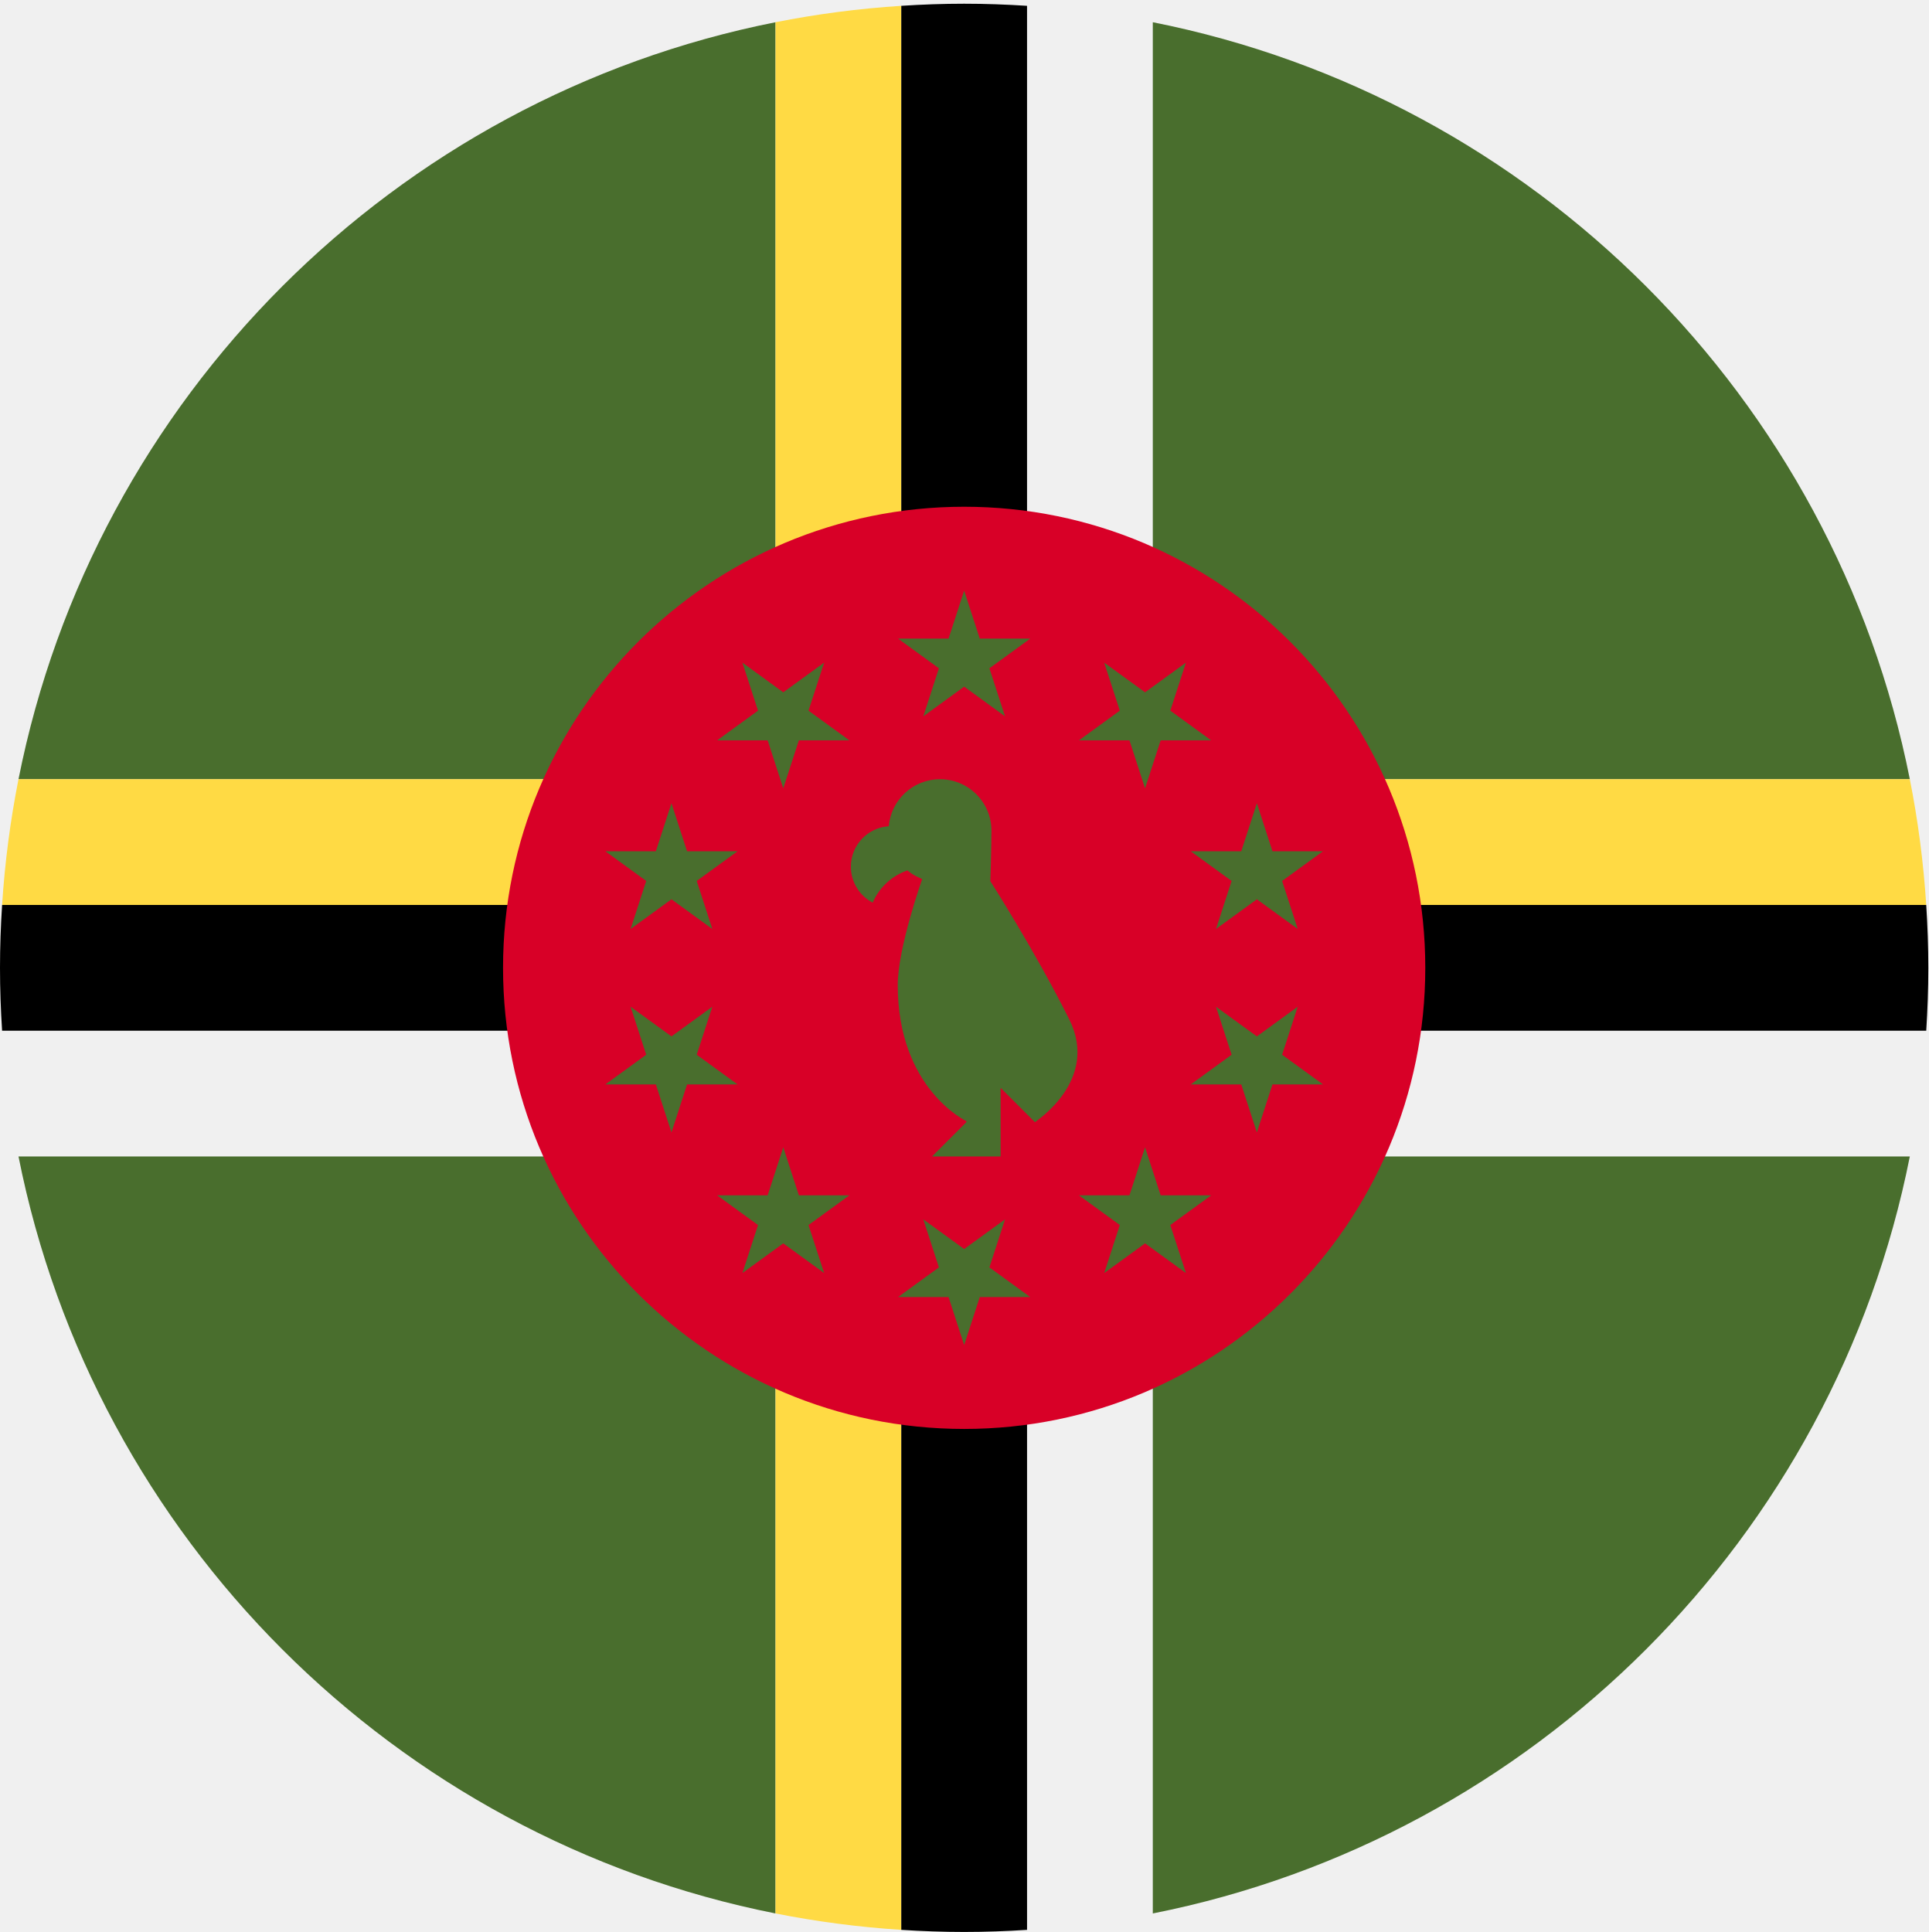
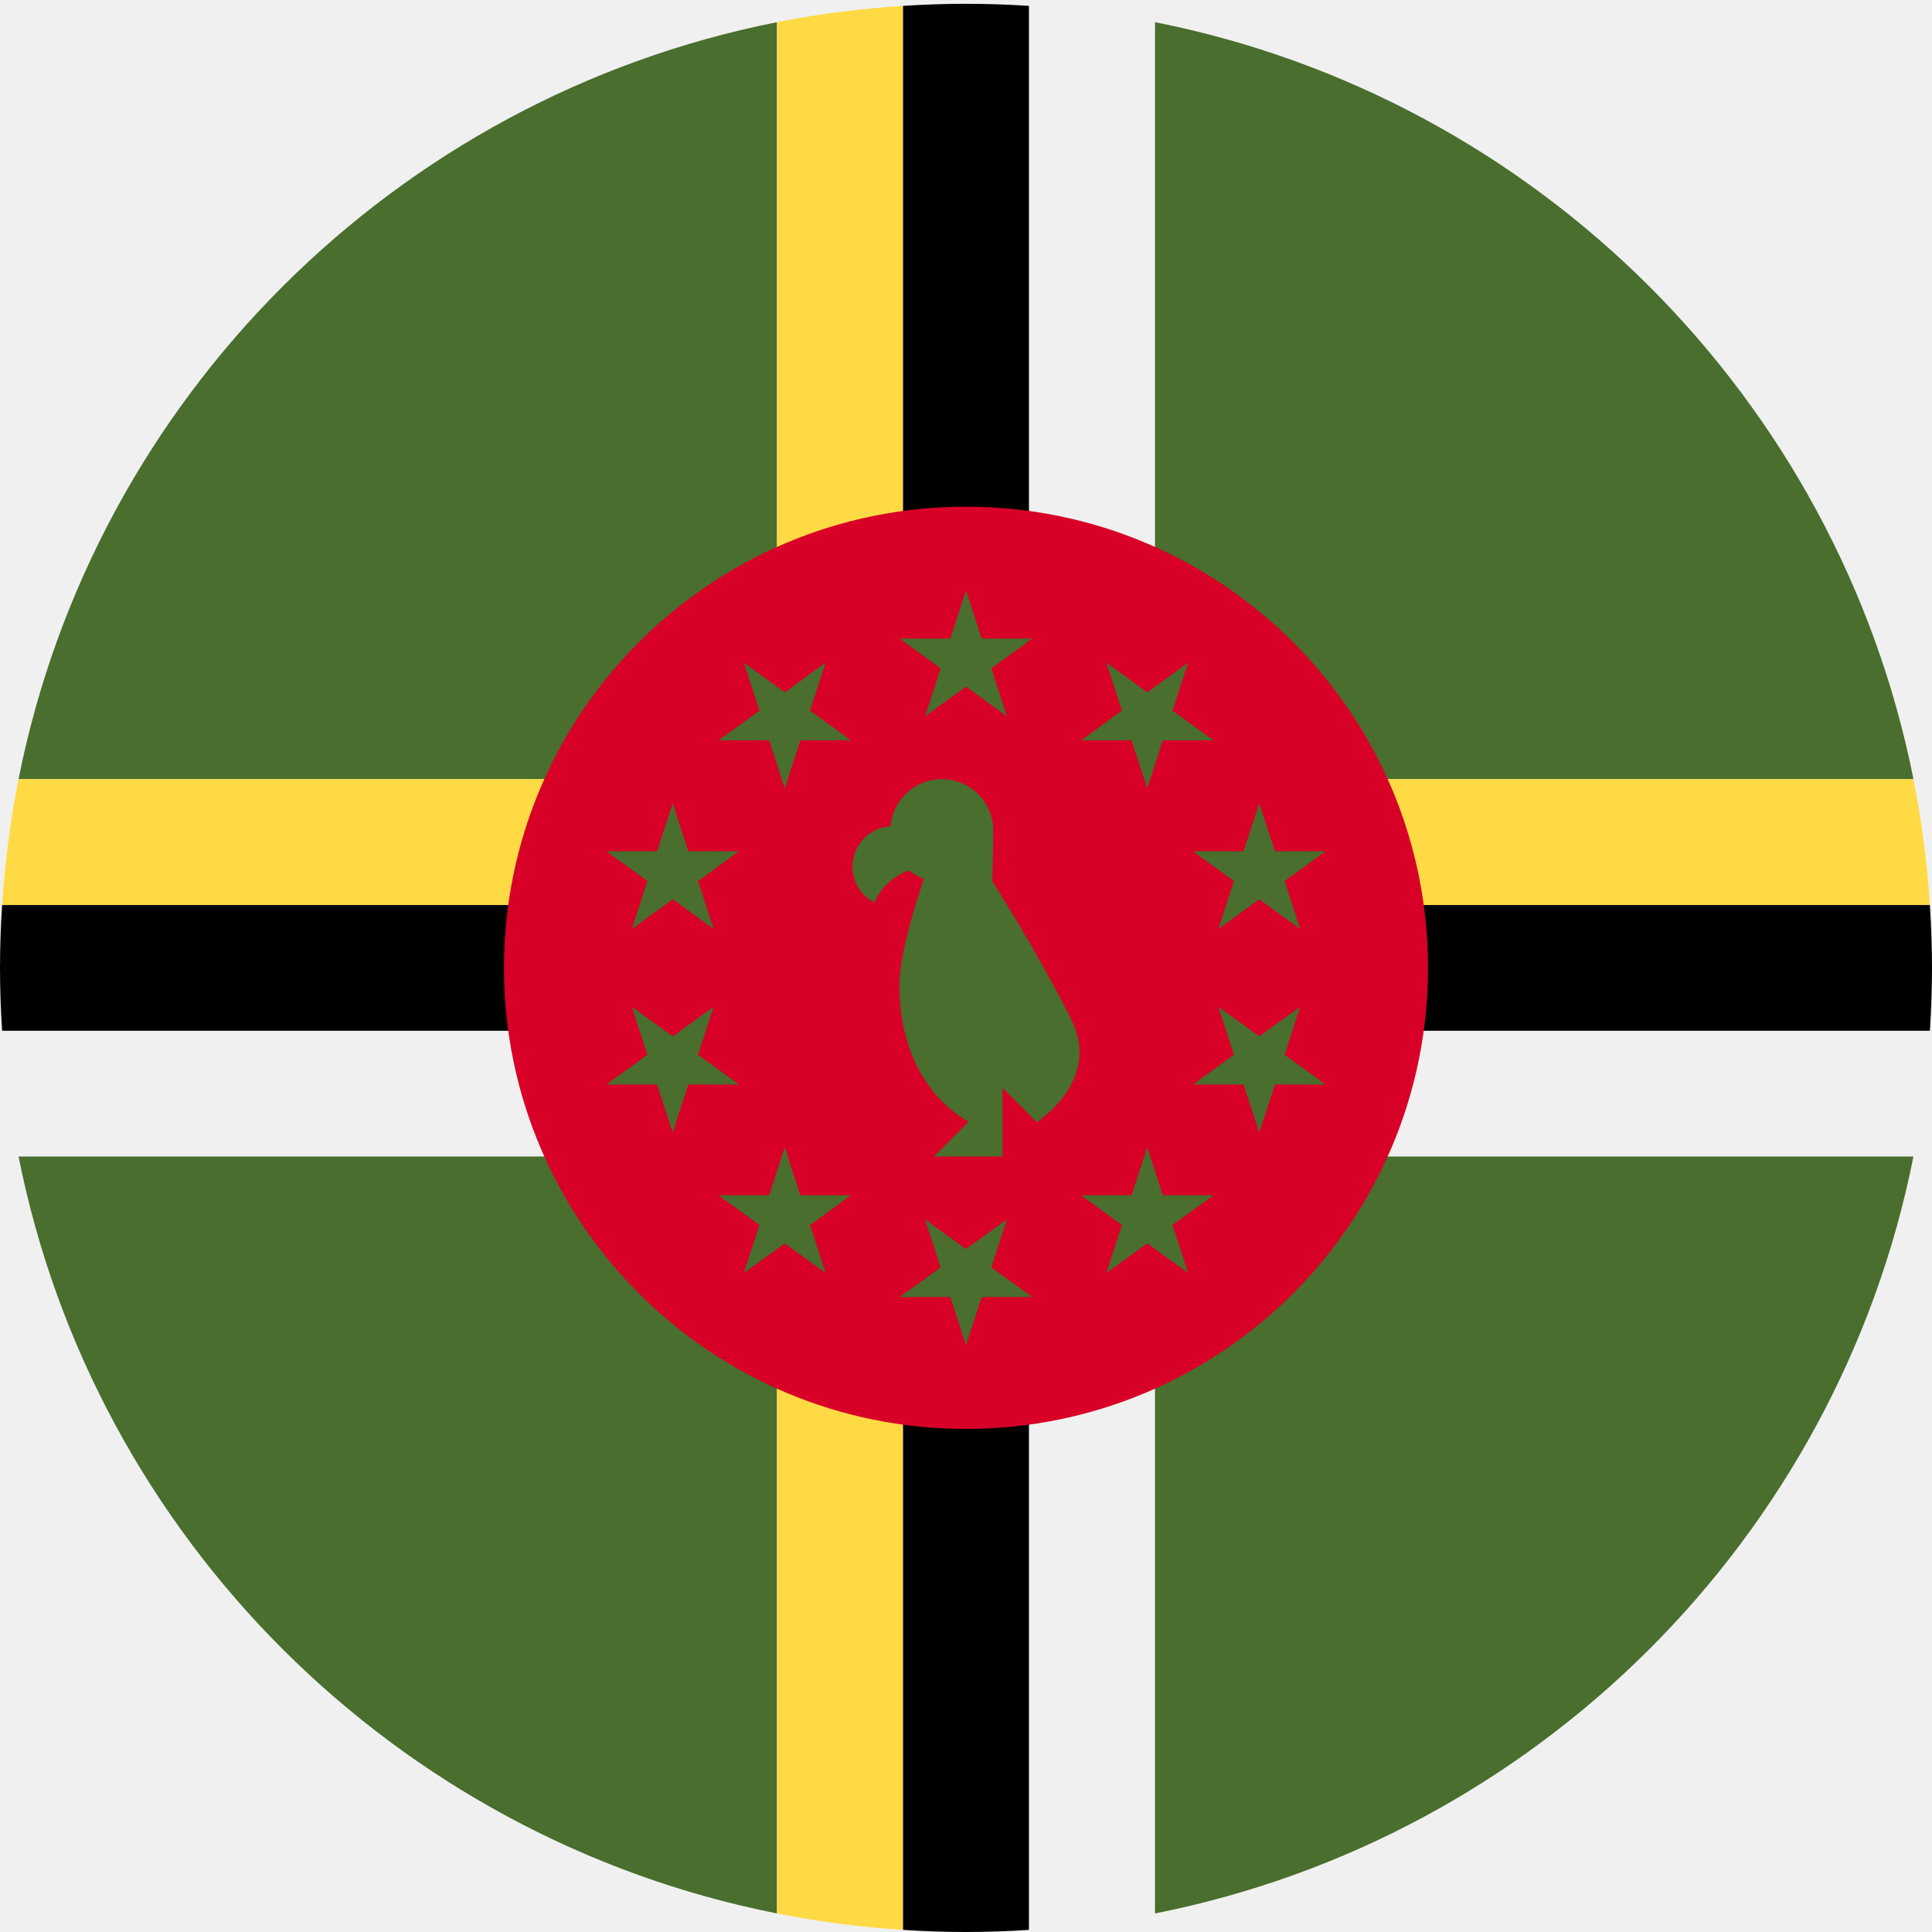
- <svg xmlns="http://www.w3.org/2000/svg" width="512" height="513" viewBox="0 0 512 513" fill="none">
-   <g clip-path="url(#clip0_105_1377)">
-     <path d="M256 512.989C397.385 512.989 512 398.374 512 256.989C512 115.604 397.385 0.989 256 0.989C114.615 0.989 0 115.604 0 256.989C0 398.374 114.615 512.989 256 512.989Z" fill="#F0F0F0" />
-     <path d="M306.087 508.076C407.29 488 487.011 408.278 507.087 307.076H306.087V508.076Z" fill="#496E2D" />
-     <path d="M4.913 307.076C24.988 408.278 104.71 488 205.913 508.076V307.076H4.913Z" fill="#496E2D" />
-     <path d="M507.087 206.902C487.011 105.7 407.29 25.978 306.087 5.902V206.902H507.087Z" fill="#496E2D" />
-     <path d="M205.913 5.902C104.71 25.978 24.988 105.7 4.913 206.902H205.913V5.902Z" fill="#496E2D" />
-     <path d="M239.304 307.076H205.913V508.076C216.81 510.237 227.957 511.701 239.304 512.432V307.076Z" fill="#FFDA44" />
-     <path d="M239.304 206.902V1.546C227.957 2.276 216.809 3.741 205.913 5.902V206.902H239.304Z" fill="#FFDA44" />
-     <path d="M272.696 1.546C267.174 1.189 261.611 0.989 256 0.989C250.389 0.989 244.826 1.189 239.304 1.546V206.903H272.695V1.546H272.696Z" fill="black" />
-     <path d="M239.304 512.432C244.826 512.789 250.389 512.989 256 512.989C261.611 512.989 267.174 512.789 272.696 512.432V307.076H239.305V512.432H239.304Z" fill="black" />
-     <path d="M205.913 240.293V206.902H4.913C2.751 217.8 1.287 228.946 0.557 240.293H205.913Z" fill="#FFDA44" />
-     <path d="M306.087 240.293H511.444C510.714 228.946 509.249 217.8 507.088 206.902H306.088V240.293H306.087Z" fill="#FFDA44" />
-     <path d="M306.087 273.685H511.444C511.8 268.164 512 262.6 512 256.989C512 251.378 511.8 245.814 511.443 240.293H306.087V273.685Z" fill="black" />
-     <path d="M0.557 240.293C0.201 245.814 0 251.378 0 256.989C0 262.6 0.201 268.164 0.557 273.685H205.914V240.294H0.557V240.293Z" fill="black" />
-     <path d="M256 379.424C323.619 379.424 378.435 324.608 378.435 256.989C378.435 189.37 323.619 134.554 256 134.554C188.381 134.554 133.565 189.37 133.565 256.989C133.565 324.608 188.381 379.424 256 379.424Z" fill="#D80027" />
-     <path d="M283.894 270.649C274.787 252.436 262.95 233.976 262.95 233.976C262.95 233.976 263.244 225.571 263.244 220.563C263.244 213.019 257.128 206.903 249.584 206.903C242.437 206.903 236.581 212.394 235.984 219.385C230.364 219.752 225.917 224.414 225.917 230.126C225.917 234.279 228.27 237.878 231.714 239.677C233.426 235.673 236.778 232.547 240.924 231.122C241.6 231.675 242.326 232.169 243.101 232.588L244.851 233.426C244.851 233.426 238.362 251.717 238.362 261.543C238.362 289.167 256.576 297.686 256.576 297.686V297.971L247.469 307.077H265.682V288.863L274.789 297.97C274.869 297.799 292.039 286.94 283.894 270.649Z" fill="#496E2D" />
-     <path d="M256 156.815L260.144 169.569H273.554L262.705 177.452L266.85 190.206L256 182.324L245.15 190.206L249.295 177.452L238.446 169.569H251.856L256 156.815Z" fill="#496E2D" />
-     <path d="M197.12 175.947L207.968 183.83L218.818 175.946L214.674 188.702L225.524 196.583L212.113 196.584L207.969 209.338L203.824 196.584L190.414 196.583L201.263 188.7L197.12 175.947Z" fill="#496E2D" />
-     <path d="M160.729 226.034H174.138L178.283 213.28L182.427 226.034L195.838 226.033L184.989 233.917L189.134 246.671L178.283 238.788L167.434 246.67L171.577 233.916L160.729 226.034Z" fill="#496E2D" />
-     <path d="M160.729 287.944L171.577 280.063L167.433 267.308L178.283 275.191L189.133 267.308L184.989 280.062L195.839 287.945L182.427 287.946L178.283 300.699L174.138 287.944H160.729Z" fill="#496E2D" />
-     <path d="M197.12 338.031L201.263 325.279L190.413 317.396H203.824L207.969 304.641L212.113 317.395H225.524L214.674 325.279L218.818 338.032L207.968 330.149L197.12 338.031Z" fill="#496E2D" />
-     <path d="M256 357.163L251.856 344.411H238.446L249.295 336.527L245.15 323.773L256 331.654L266.849 323.772L262.705 336.527L273.554 344.41L260.144 344.411L256 357.163Z" fill="#496E2D" />
-     <path d="M314.88 338.031L304.032 330.149L293.183 338.033L297.326 325.279L286.476 317.396L299.887 317.395L304.03 304.641L308.176 317.396H321.586L310.737 325.279L314.88 338.031Z" fill="#496E2D" />
-     <path d="M351.271 287.944H337.862L333.717 300.699L329.573 287.946H316.161L327.011 280.062L322.866 267.309L333.717 275.191L344.565 267.309L340.423 280.063L351.271 287.944Z" fill="#496E2D" />
-     <path d="M351.271 226.034L340.423 233.916L344.566 246.67L333.717 238.788L322.867 246.672L327.011 233.917L316.161 226.035L329.573 226.033L333.716 213.281L337.862 226.034H351.271Z" fill="#496E2D" />
-     <path d="M314.88 175.947L310.737 188.7L321.586 196.583H308.176L304.032 209.338L299.887 196.584L286.476 196.585L297.326 188.7L293.182 175.948L304.032 183.829L314.88 175.947Z" fill="#496E2D" />
-   </g>
+ <svg xmlns="http://www.w3.org/2000/svg" width="50px" height="50px" viewBox="0 0 50 50" version="1.1">
  <defs>
-     <clipPath id="clip0_105_1377">
-       <rect width="512" height="512" fill="white" transform="translate(0 0.989258)" />
+     <clipPath id="clip1">
+       <path d="M 0 0.098 L 50 0.098 L 50 50 L 0 50 Z M 0 0.098 " />
+     </clipPath>
+     <clipPath id="clip2">
+       <path d="M 29 0.098 L 50 0.098 L 50 21 L 29 21 Z M 29 0.098 " />
+     </clipPath>
+     <clipPath id="clip3">
+       <path d="M 0 0.098 L 21 0.098 L 21 21 L 0 21 Z M 0 0.098 " />
+     </clipPath>
+     <clipPath id="clip4">
+       <path d="M 20 0.098 L 24 0.098 L 24 21 L 20 21 Z M 20 0.098 " />
+     </clipPath>
+     <clipPath id="clip5">
+       <path d="M 23 0.098 L 27 0.098 L 27 21 L 23 21 Z M 23 0.098 " />
    </clipPath>
  </defs>
+   <g id="surface1">
+     <g clip-path="url(#clip1)" clip-rule="nonzero">
+       <path style=" stroke:none;fill-rule:nonzero;fill:rgb(94.118%,94.118%,94.118%);fill-opacity:1;" d="M 25 50 C 38.809 50 50 38.828 50 25.047 C 50 11.266 38.809 0.098 25 0.098 C 11.191 0.098 0 11.266 0 25.047 C 0 38.828 11.191 50 25 50 Z M 25 50 " />
+     </g>
+     <path style=" stroke:none;fill-rule:nonzero;fill:rgb(28.627%,43.137%,17.647%);fill-opacity:1;" d="M 29.891 49.52 C 39.773 47.562 47.559 39.793 49.52 29.93 L 29.891 29.93 Z M 29.891 49.52 " />
+     <path style=" stroke:none;fill-rule:nonzero;fill:rgb(28.627%,43.137%,17.647%);fill-opacity:1;" d="M 0.48 29.93 C 2.441 39.793 10.227 47.562 20.109 49.52 L 20.109 29.93 Z M 0.48 29.93 " />
+     <g clip-path="url(#clip2)" clip-rule="nonzero">
+       <path style=" stroke:none;fill-rule:nonzero;fill:rgb(28.627%,43.137%,17.647%);fill-opacity:1;" d="M 49.52 20.164 C 47.559 10.301 39.773 2.531 29.891 0.574 L 29.891 20.164 Z M 49.52 20.164 " />
+     </g>
+     <g clip-path="url(#clip3)" clip-rule="nonzero">
+       <path style=" stroke:none;fill-rule:nonzero;fill:rgb(28.627%,43.137%,17.647%);fill-opacity:1;" d="M 20.109 0.574 C 10.227 2.531 2.441 10.301 0.48 20.164 L 20.109 20.164 Z M 20.109 0.574 " />
+     </g>
+     <path style=" stroke:none;fill-rule:nonzero;fill:rgb(100%,85.49%,26.667%);fill-opacity:1;" d="M 23.371 29.93 L 20.109 29.93 L 20.109 49.52 C 21.172 49.73 22.262 49.875 23.371 49.945 Z M 23.371 29.93 " />
+     <g clip-path="url(#clip4)" clip-rule="nonzero">
+       <path style=" stroke:none;fill-rule:nonzero;fill:rgb(100%,85.49%,26.667%);fill-opacity:1;" d="M 23.371 20.164 L 23.371 0.152 C 22.262 0.223 21.172 0.363 20.109 0.574 L 20.109 20.164 Z M 23.371 20.164 " />
+     </g>
+     <g clip-path="url(#clip5)" clip-rule="nonzero">
+       <path style=" stroke:none;fill-rule:nonzero;fill:rgb(0%,0%,0%);fill-opacity:1;" d="M 26.629 0.152 C 26.09 0.117 25.547 0.098 25 0.098 C 24.453 0.098 23.91 0.117 23.371 0.152 L 23.371 20.164 L 26.629 20.164 Z M 26.629 0.152 " />
+     </g>
+     <path style=" stroke:none;fill-rule:nonzero;fill:rgb(0%,0%,0%);fill-opacity:1;" d="M 23.371 49.945 C 23.91 49.98 24.453 50 25 50 C 25.547 50 26.09 49.98 26.629 49.945 L 26.629 29.93 L 23.371 29.93 Z M 23.371 49.945 " />
+     <path style=" stroke:none;fill-rule:nonzero;fill:rgb(100%,85.49%,26.667%);fill-opacity:1;" d="M 20.109 23.422 L 20.109 20.164 L 0.48 20.164 C 0.27 21.227 0.125 22.312 0.055 23.422 Z M 20.109 23.422 " />
+     <path style=" stroke:none;fill-rule:nonzero;fill:rgb(100%,85.49%,26.667%);fill-opacity:1;" d="M 29.891 23.422 L 49.945 23.422 C 49.875 22.312 49.73 21.227 49.52 20.164 L 29.891 20.164 Z M 29.891 23.422 " />
+     <path style=" stroke:none;fill-rule:nonzero;fill:rgb(0%,0%,0%);fill-opacity:1;" d="M 29.891 26.676 L 49.945 26.676 C 49.98 26.137 50 25.594 50 25.047 C 50 24.5 49.98 23.957 49.945 23.422 L 29.891 23.422 Z M 29.891 26.676 " />
+     <path style=" stroke:none;fill-rule:nonzero;fill:rgb(0%,0%,0%);fill-opacity:1;" d="M 0.055 23.422 C 0.02 23.957 0 24.5 0 25.047 C 0 25.594 0.02 26.137 0.055 26.676 L 20.109 26.676 L 20.109 23.422 Z M 0.055 23.422 " />
+     <path style=" stroke:none;fill-rule:nonzero;fill:rgb(84.706%,0%,15.294%);fill-opacity:1;" d="M 25 36.98 C 31.602 36.98 36.957 31.637 36.957 25.047 C 36.957 18.457 31.602 13.113 25 13.113 C 18.398 13.113 13.043 18.457 13.043 25.047 C 13.043 31.637 18.398 36.98 25 36.98 Z M 25 36.98 " />
+     <path style=" stroke:none;fill-rule:nonzero;fill:rgb(28.627%,43.137%,17.647%);fill-opacity:1;" d="M 27.723 26.379 C 26.836 24.605 25.68 22.805 25.68 22.805 C 25.68 22.805 25.707 21.984 25.707 21.496 C 25.707 20.762 25.109 20.164 24.375 20.164 C 23.676 20.164 23.105 20.699 23.047 21.383 C 22.496 21.418 22.062 21.871 22.062 22.43 C 22.062 22.836 22.293 23.184 22.629 23.359 C 22.797 22.969 23.121 22.664 23.527 22.527 C 23.594 22.582 23.664 22.629 23.742 22.668 L 23.91 22.75 C 23.91 22.75 23.277 24.535 23.277 25.492 C 23.277 28.184 25.055 29.016 25.055 29.016 L 25.055 29.043 L 24.168 29.93 L 25.945 29.93 L 25.945 28.152 L 26.836 29.043 C 26.844 29.023 28.52 27.969 27.723 26.379 Z M 27.723 26.379 " />
+     <path style=" stroke:none;fill-rule:nonzero;fill:rgb(28.627%,43.137%,17.647%);fill-opacity:1;" d="M 25 15.285 L 25.406 16.527 L 26.715 16.527 L 25.656 17.297 L 26.059 18.539 L 25 17.77 L 23.941 18.539 L 24.344 17.297 L 23.285 16.527 L 24.594 16.527 Z M 25 15.285 " />
+     <path style=" stroke:none;fill-rule:nonzero;fill:rgb(28.627%,43.137%,17.647%);fill-opacity:1;" d="M 19.25 17.148 L 20.309 17.918 L 21.367 17.148 L 20.965 18.391 L 22.023 19.16 L 20.715 19.16 L 20.309 20.402 L 19.906 19.16 L 18.594 19.16 L 19.656 18.391 Z M 19.25 17.148 " />
+     <path style=" stroke:none;fill-rule:nonzero;fill:rgb(28.627%,43.137%,17.647%);fill-opacity:1;" d="M 15.695 22.031 L 17.004 22.031 L 17.41 20.789 L 17.816 22.031 L 19.125 22.031 L 18.066 22.801 L 18.469 24.043 L 17.41 23.273 L 16.352 24.043 L 16.754 22.801 Z M 15.695 22.031 " />
+     <path style=" stroke:none;fill-rule:nonzero;fill:rgb(28.627%,43.137%,17.647%);fill-opacity:1;" d="M 15.695 28.066 L 16.754 27.297 L 16.352 26.055 L 17.41 26.82 L 18.469 26.055 L 18.066 27.297 L 19.125 28.066 L 17.816 28.066 L 17.41 29.309 L 17.004 28.066 Z M 15.695 28.066 " />
+     <path style=" stroke:none;fill-rule:nonzero;fill:rgb(28.627%,43.137%,17.647%);fill-opacity:1;" d="M 19.25 32.945 L 19.656 31.703 L 18.594 30.934 L 19.906 30.934 L 20.309 29.691 L 20.715 30.934 L 22.023 30.934 L 20.965 31.703 L 21.367 32.945 L 20.309 32.18 Z M 19.25 32.945 " />
+     <path style=" stroke:none;fill-rule:nonzero;fill:rgb(28.627%,43.137%,17.647%);fill-opacity:1;" d="M 25 34.812 L 24.594 33.566 L 23.285 33.566 L 24.344 32.801 L 23.941 31.559 L 25 32.324 L 26.059 31.559 L 25.656 32.801 L 26.715 33.566 L 25.406 33.566 Z M 25 34.812 " />
+     <path style=" stroke:none;fill-rule:nonzero;fill:rgb(28.627%,43.137%,17.647%);fill-opacity:1;" d="M 30.75 32.945 L 29.691 32.18 L 28.633 32.945 L 29.035 31.703 L 27.977 30.934 L 29.285 30.934 L 29.691 29.691 L 30.094 30.934 L 31.406 30.934 L 30.344 31.703 Z M 30.75 32.945 " />
+     <path style=" stroke:none;fill-rule:nonzero;fill:rgb(28.627%,43.137%,17.647%);fill-opacity:1;" d="M 34.305 28.066 L 32.996 28.066 L 32.59 29.309 L 32.184 28.066 L 30.875 28.066 L 31.934 27.297 L 31.531 26.055 L 32.59 26.82 L 33.648 26.055 L 33.246 27.297 Z M 34.305 28.066 " />
+     <path style=" stroke:none;fill-rule:nonzero;fill:rgb(28.627%,43.137%,17.647%);fill-opacity:1;" d="M 34.305 22.031 L 33.246 22.801 L 33.648 24.043 L 32.59 23.273 L 31.531 24.043 L 31.934 22.801 L 30.875 22.031 L 32.184 22.031 L 32.59 20.789 L 32.996 22.031 Z M 34.305 22.031 " />
+     <path style=" stroke:none;fill-rule:nonzero;fill:rgb(28.627%,43.137%,17.647%);fill-opacity:1;" d="M 30.75 17.148 L 30.344 18.391 L 31.406 19.16 L 30.094 19.16 L 29.691 20.402 L 29.285 19.16 L 27.977 19.16 L 29.035 18.391 L 28.633 17.148 L 29.691 17.918 Z M 30.75 17.148 " />
+   </g>
</svg>
